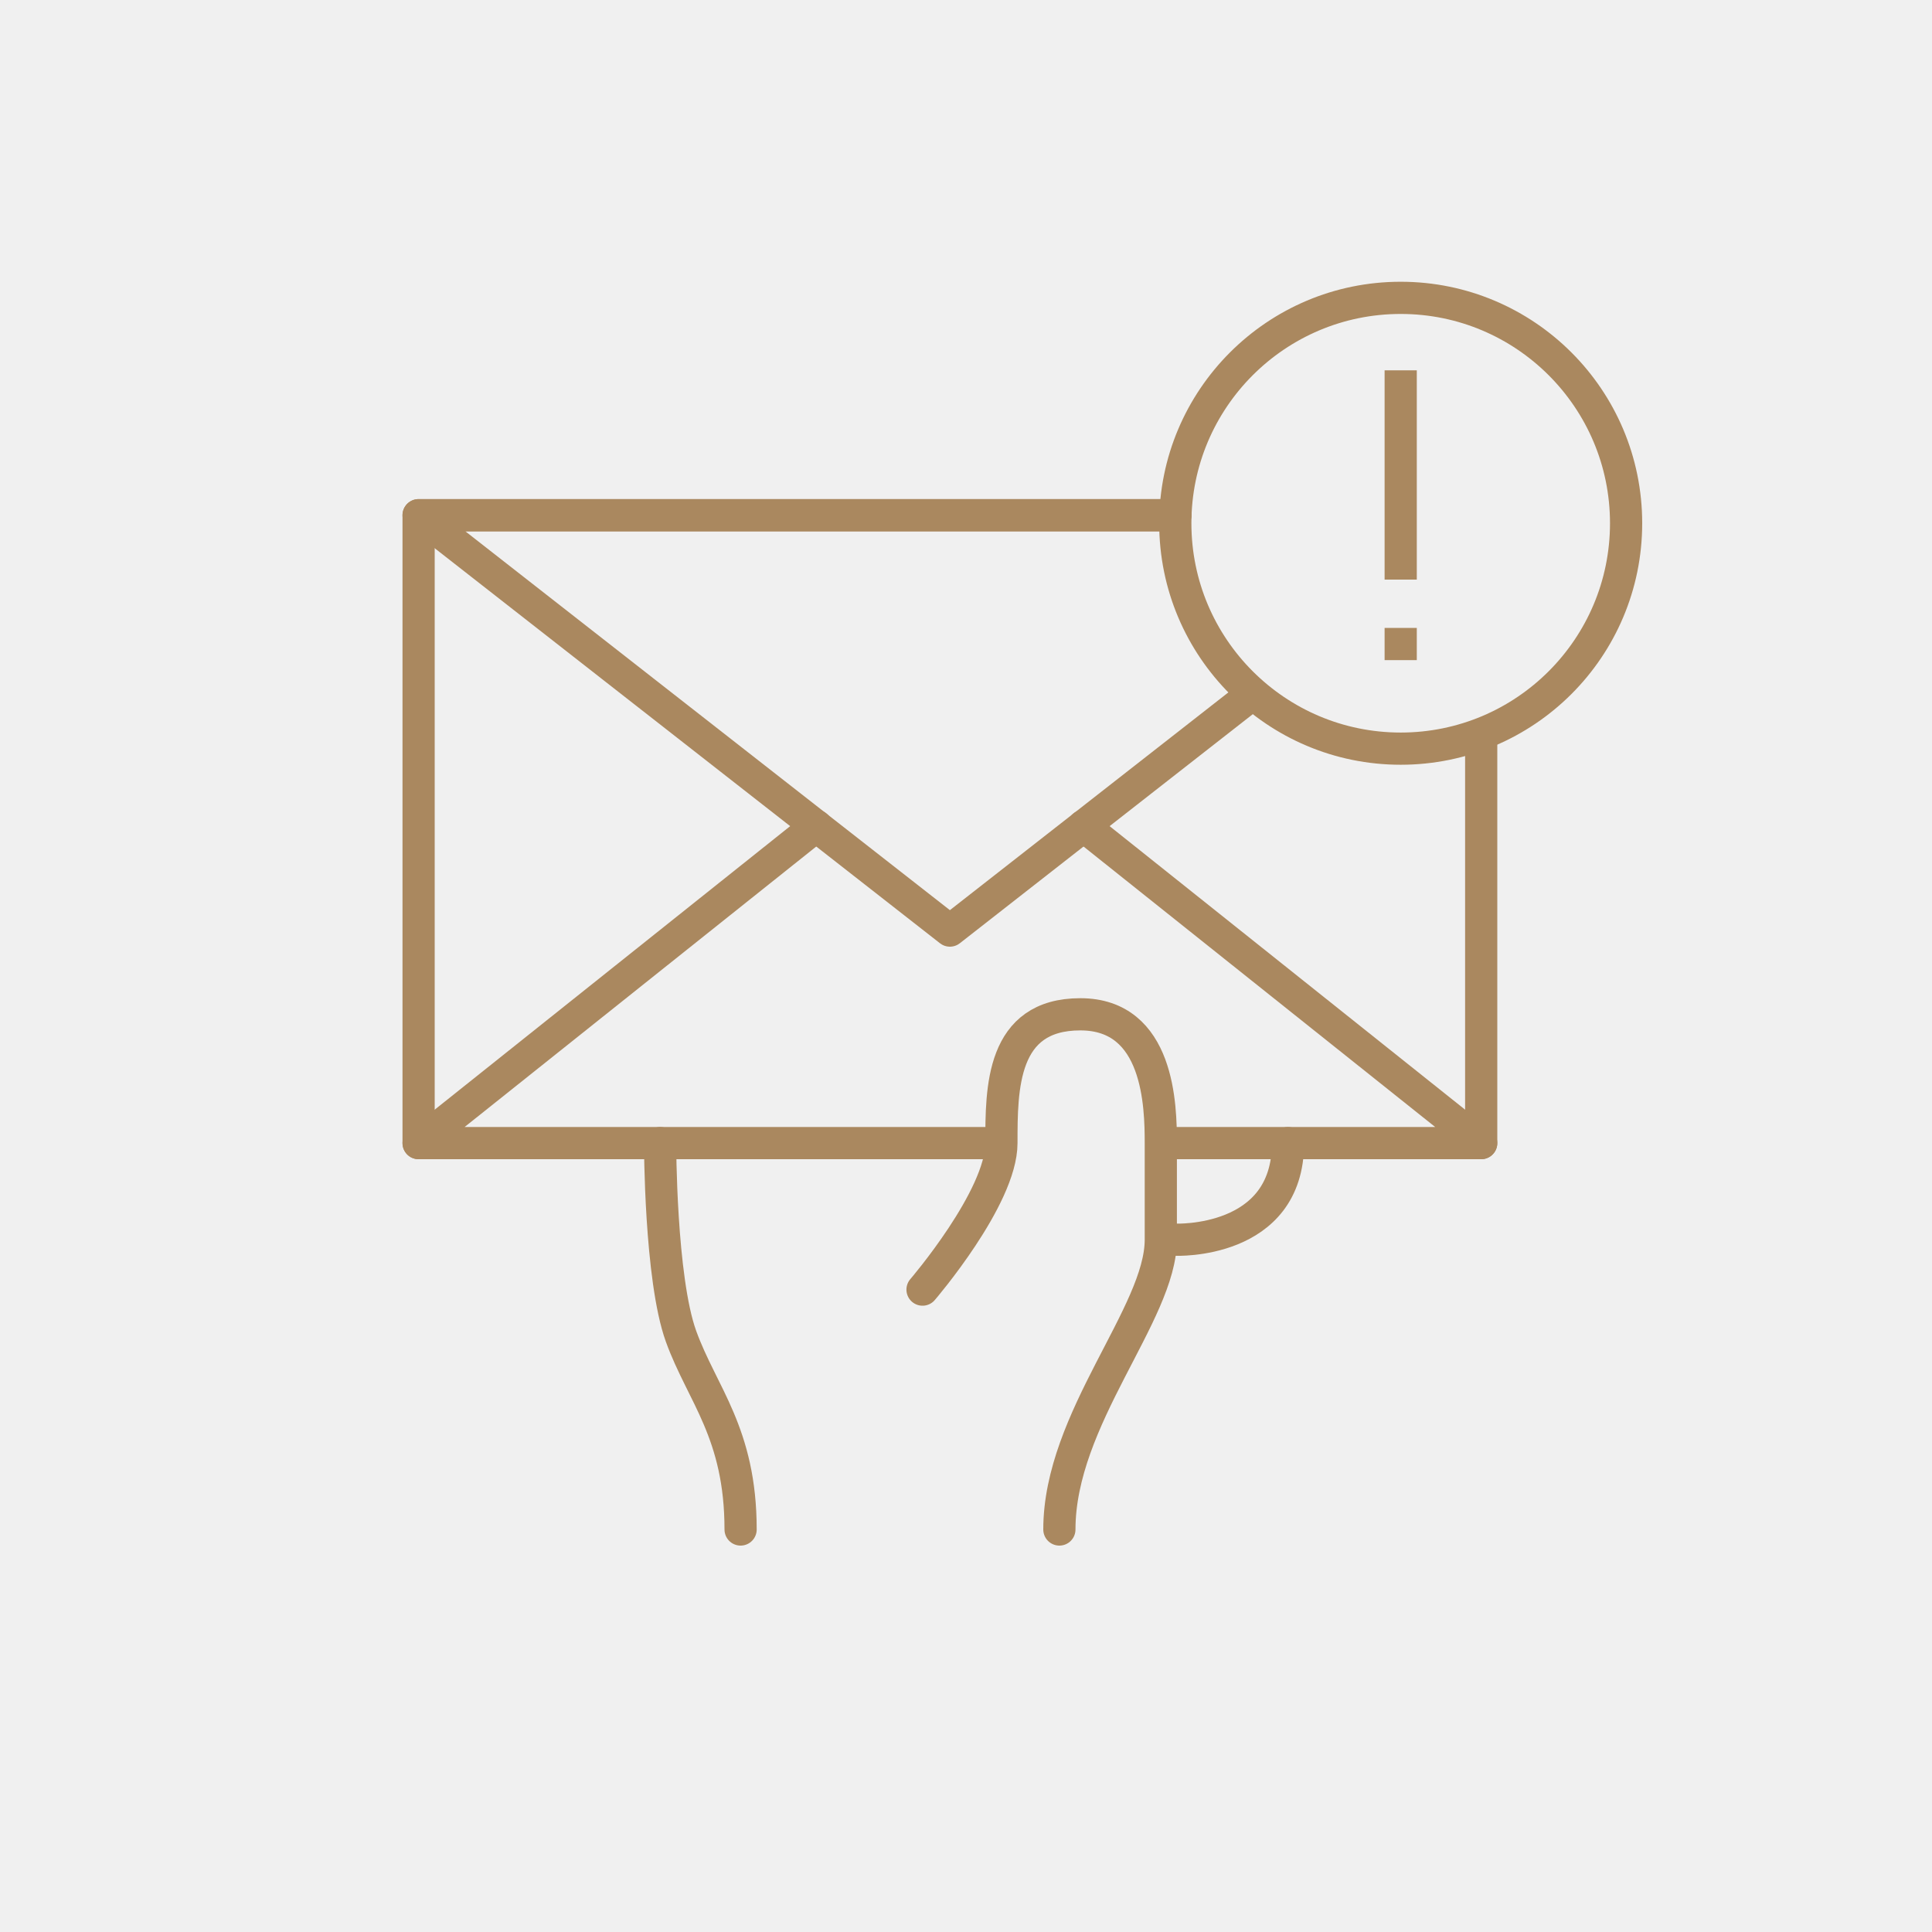
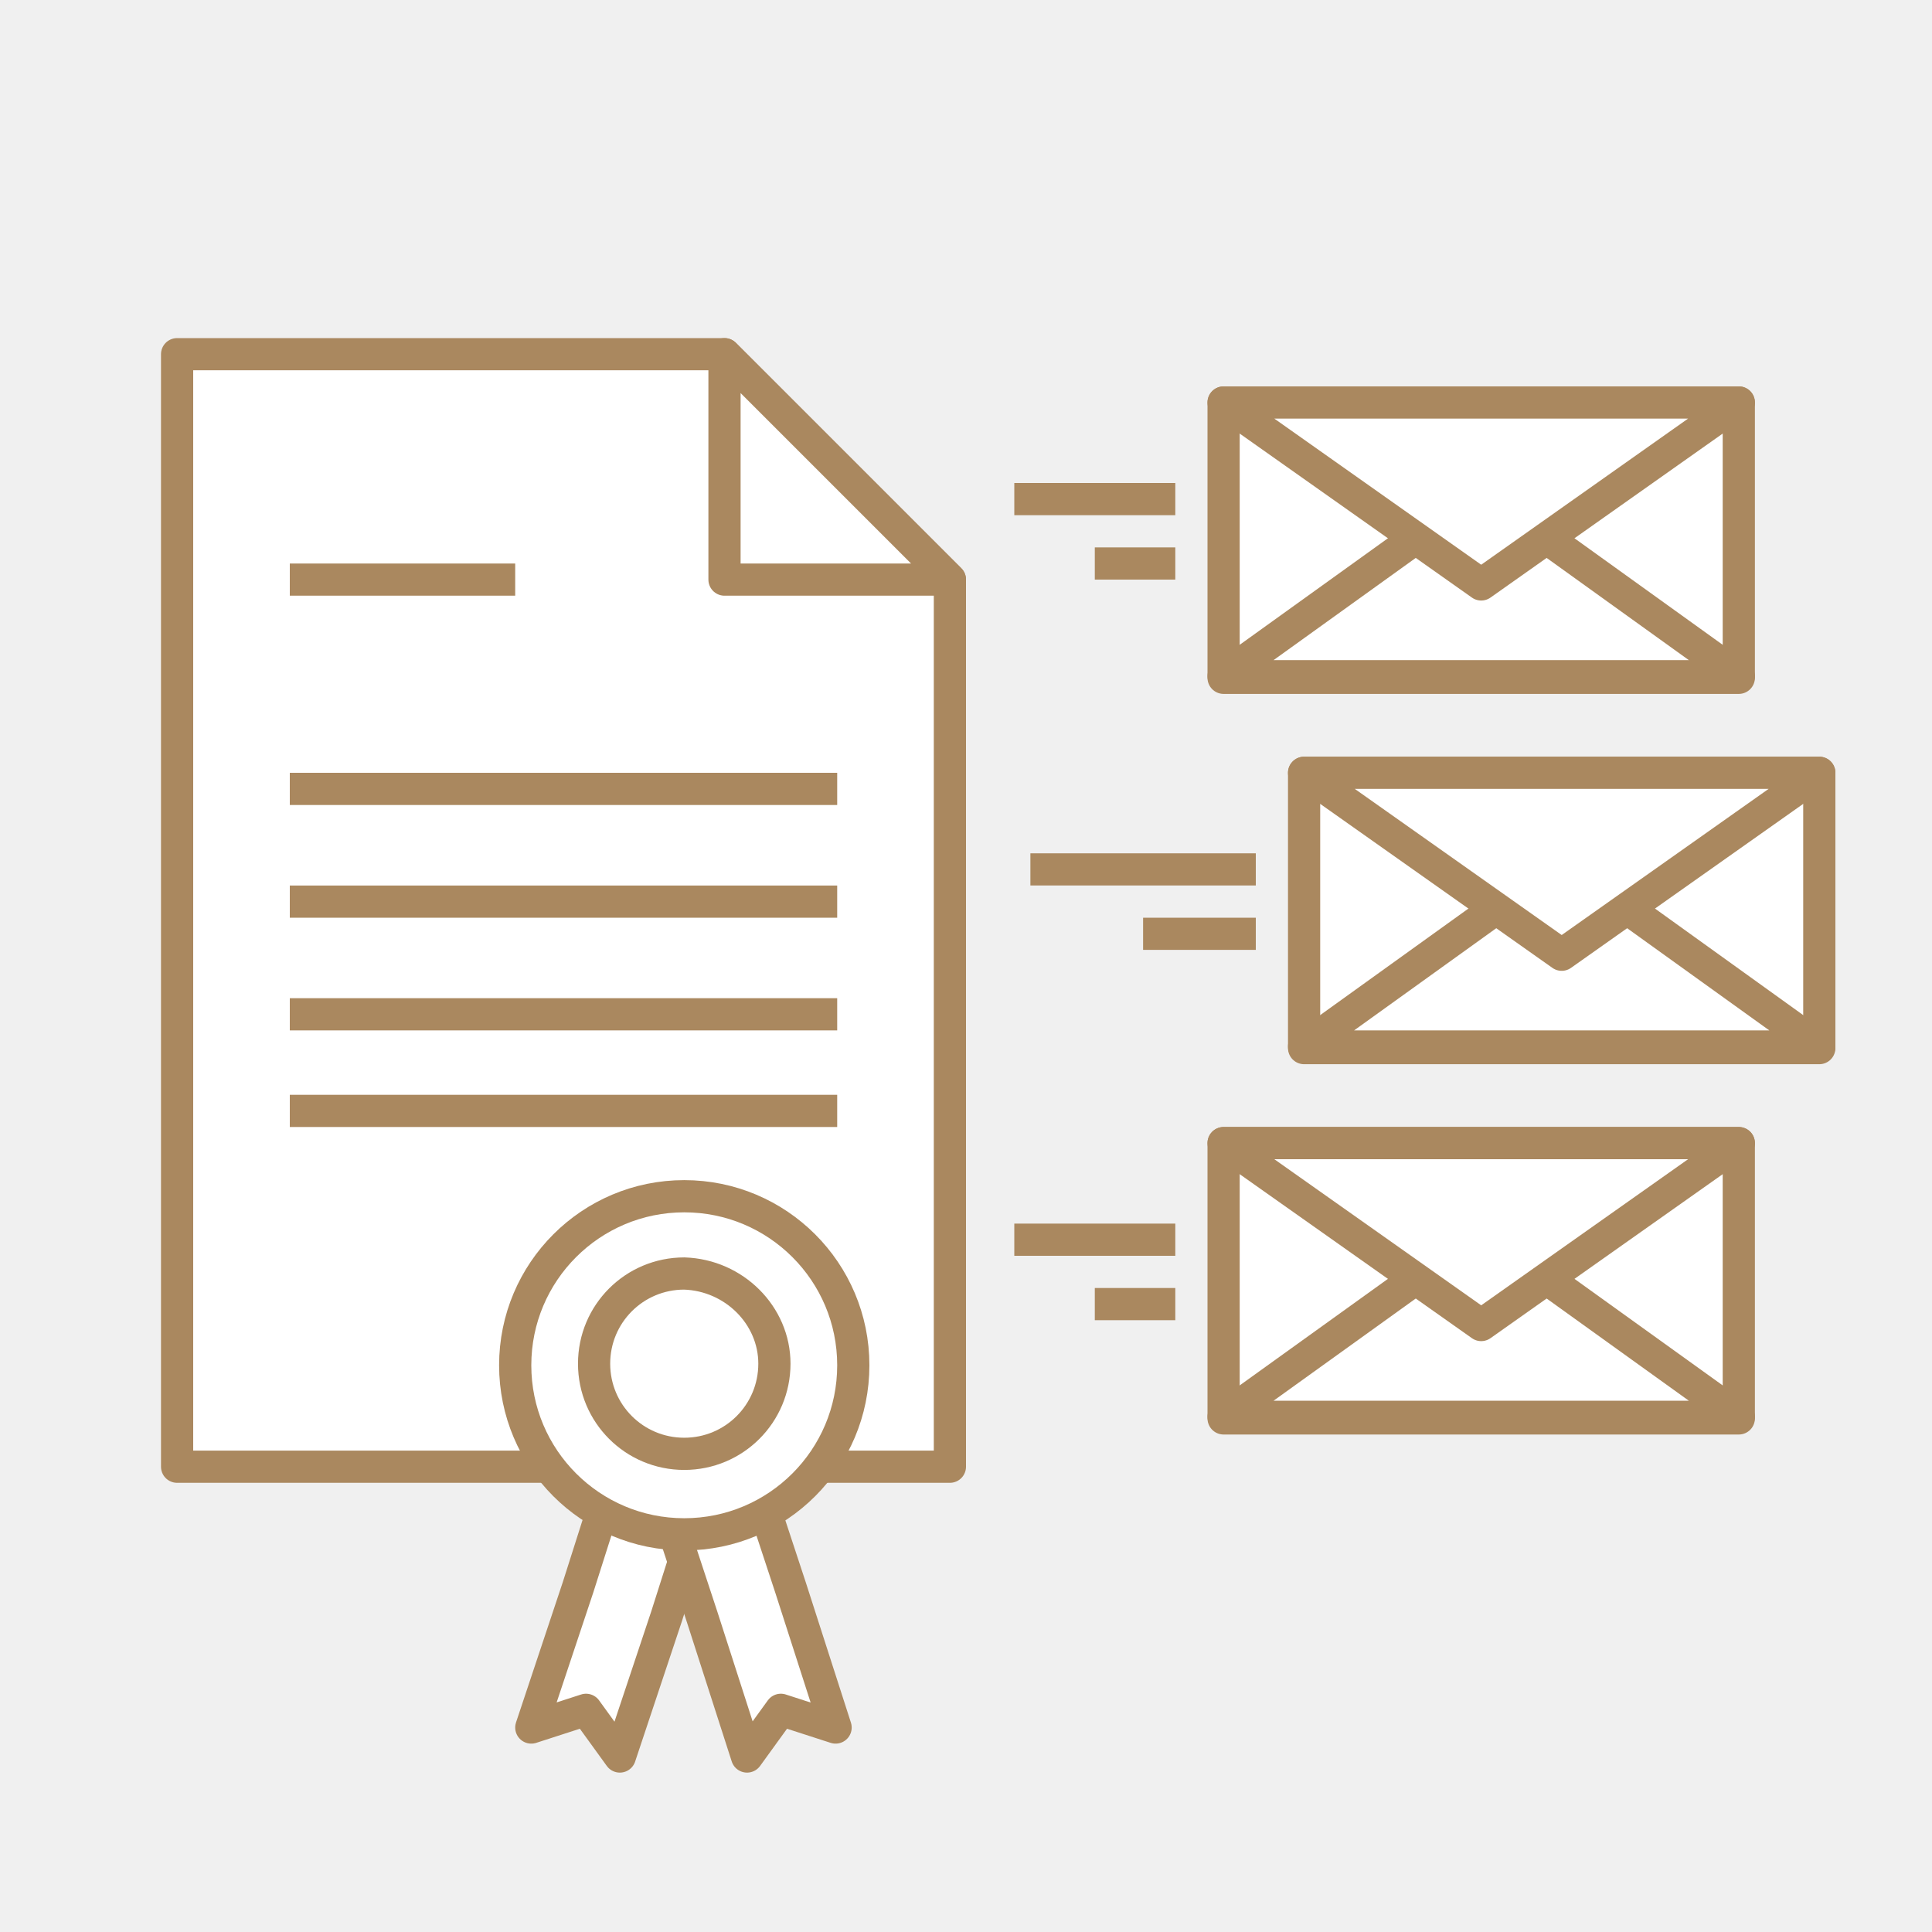
<svg xmlns="http://www.w3.org/2000/svg" version="1.1" id="Layer_1" x="0px" y="0px" viewBox="0 0 120 120" style="enable-background:new 0 0 120 120;" xml:space="preserve">
  <style type="text/css">
- 	.st0{fill:none;stroke:#AA885F;stroke-width:2;stroke-linecap:round;stroke-linejoin:round;stroke-miterlimit:10;}
- 	.st1{fill:none;stroke:#AA885F;stroke-width:2;stroke-linejoin:round;stroke-miterlimit:10;}
+ 	.st0{fill:#FFFFFF;stroke:#AA885F;stroke-width:2;stroke-linecap:round;stroke-linejoin:round;stroke-miterlimit:10;}
+ 	.st1{fill:#FFFFFF;stroke:#AA885F;stroke-width:2;stroke-miterlimit:10;}
+ 	.st2{fill:none;stroke:#AA885F;stroke-width:2;stroke-miterlimit:10;}
+ 	.st3{fill:none;stroke:#AA885F;stroke-width:2;stroke-linecap:round;stroke-linejoin:round;stroke-miterlimit:10;}
+ 	.st4{fill:#FFFFFF;stroke:#AA885F;stroke-width:2;stroke-linejoin:round;stroke-miterlimit:10;}
+ 	.st5{fill:#AA885F;}
</style>
  <g>
-     <polyline class="st0" points="73,32 26,32 26,71  " />
-     <line class="st0" x1="92" y1="71" x2="92" y2="46" />
-     <polyline class="st0" points="73,71 92,71 67.3,51.3  " />
-     <polyline class="st0" points="50.7,51.3 26,71 62.1,71  " />
-     <polyline class="st0" points="77.8,43.1 59,57.8 26,32 73,32  " />
    <g>
-       <circle class="st0" cx="87" cy="32.5" r="14" />
-       <line class="st1" x1="87" y1="23" x2="87" y2="36" />
-       <line class="st1" x1="87" y1="39" x2="87" y2="41" />
+       <rect x="81" y="48" class="st4" width="32" height="17.1" />
+       <polygon class="st4" points="113,65 97,53.5 81,65   " />
+       <polygon class="st4" points="113,48 97,59.3 81,48   " />
    </g>
-     <path class="st0" d="M41,71c0,0,0,8.4,1.3,12S46,89,46,95" />
-     <path class="st0" d="M57.3,80.1c0,0,4.9-5.7,4.9-9.1s0-8,4.9-8s5,5.7,5,8s0,1.4,0,6s-6.3,11.1-6.3,18" />
-     <path class="st0" d="M73,77c0,0,7,0.3,7-6" />
+     <line class="st4" x1="64" y1="54" x2="78" y2="54" />
+     <line class="st4" x1="71" y1="58" x2="78" y2="58" />
+     <g>
+       <rect x="76" y="71" class="st4" width="32" height="17.1" />
+       <polygon class="st4" points="108,88 92,76.5 76,88   " />
+       <polygon class="st4" points="108,71 92,82.3 76,71   " />
+     </g>
+     <line class="st4" x1="63" y1="77" x2="73" y2="77" />
+     <line class="st4" x1="68" y1="81" x2="73" y2="81" />
+     <g>
+       <rect x="76" y="25" class="st4" width="32" height="17.1" />
+       <polygon class="st4" points="108,42 92,30.5 76,42   " />
+       <polygon class="st4" points="108,25 92,36.3 76,25   " />
+     </g>
+     <line class="st4" x1="63" y1="31" x2="73" y2="31" />
+     <line class="st4" x1="68" y1="35" x2="73" y2="35" />
+     <polygon class="st0" points="59,91.1 11,91.1 11,22 45,22 59,36  " />
+     <polygon class="st0" points="45,22 59,36 45,36  " />
+     <line class="st4" x1="18" y1="49" x2="52" y2="49" />
+     <line class="st4" x1="18" y1="36" x2="32" y2="36" />
+     <line class="st4" x1="18" y1="56" x2="52" y2="56" />
+     <line class="st4" x1="18" y1="63" x2="52" y2="63" />
+     <line class="st4" x1="18" y1="69" x2="52" y2="69" />
+     <g>
+       <g>
+         <polygon class="st0" points="38.5,109.1 36.4,106.2 33,107.3 35.9,98.6 38.7,89.8 41.5,90.7 44.2,91.6 41.4,100.4    " />
+         <polygon class="st0" points="46.4,109.1 48.5,106.2 51.9,107.3 49.1,98.6 46.2,89.8 43.5,90.7 40.7,91.6 43.6,100.4    " />
+       </g>
+       <path class="st0" d="M53,84.8c0,5.8-4.7,10.5-10.5,10.5c-5.8,0-10.5-4.7-10.5-10.5c0-5.8,4.7-10.5,10.5-10.5    C48.3,74.3,53,79,53,84.8z" />
+       <path class="st0" d="M48.1,84.7c0,3.1-2.5,5.6-5.6,5.6c-3.1,0-5.6-2.5-5.6-5.6c0-3.1,2.5-5.6,5.6-5.6    C45.6,79.2,48.1,81.7,48.1,84.7z" />
+     </g>
  </g>
</svg>
